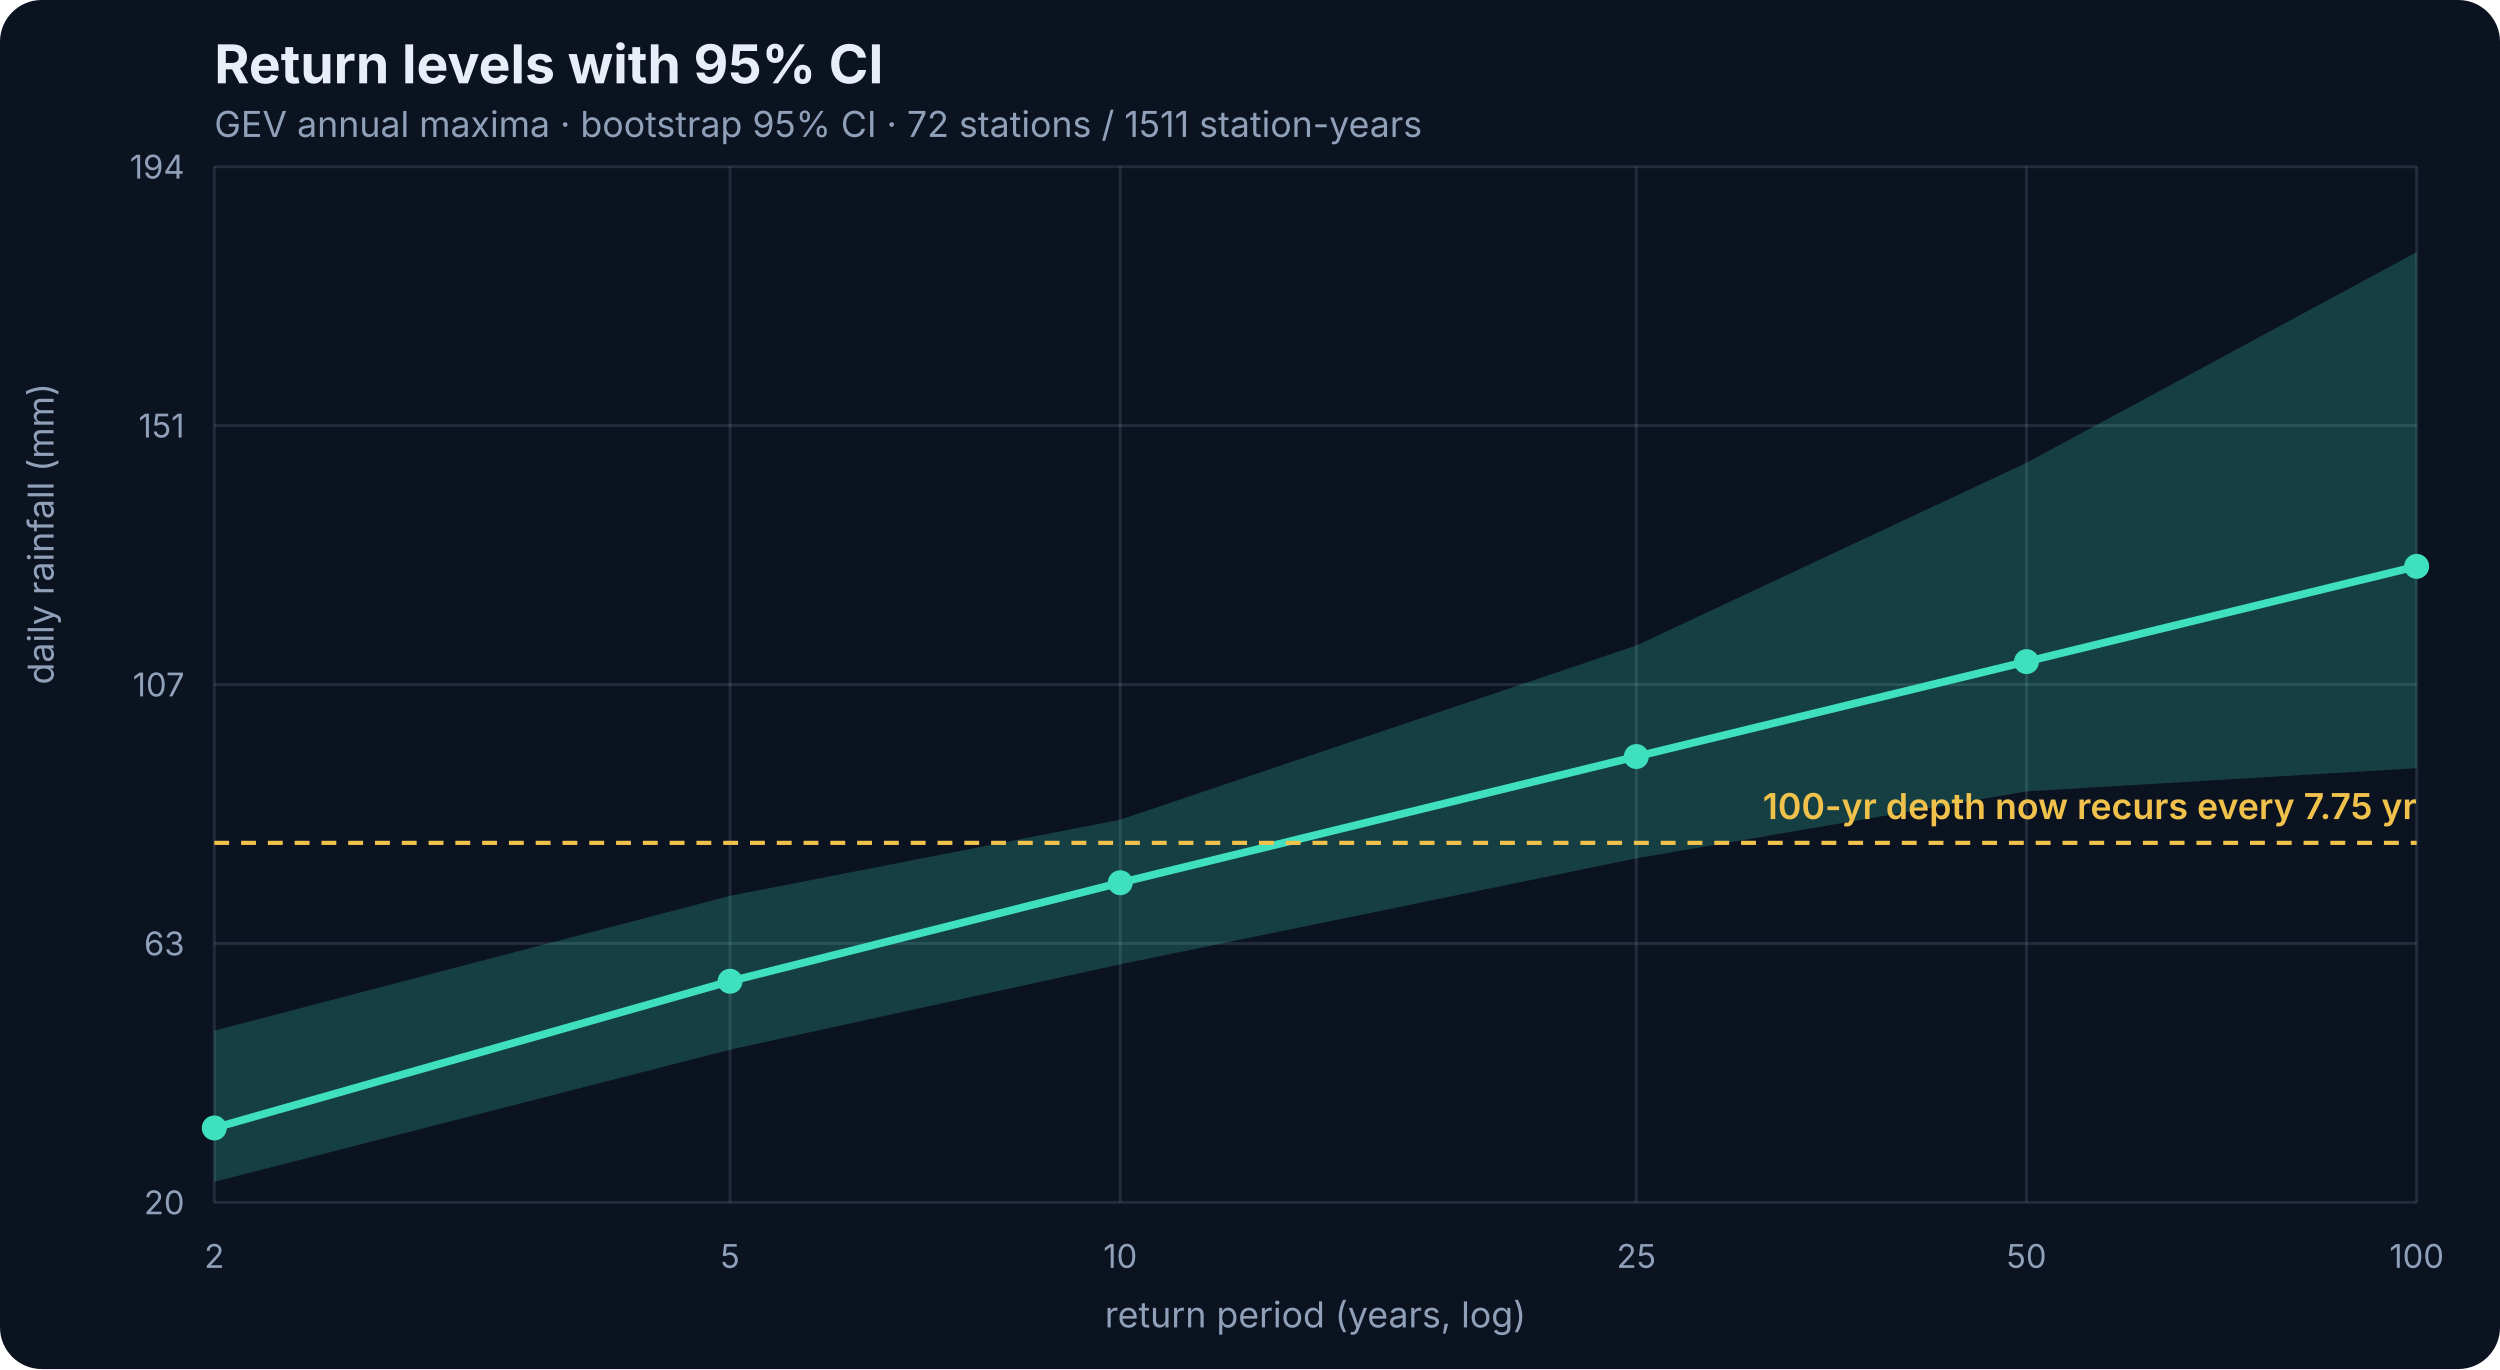
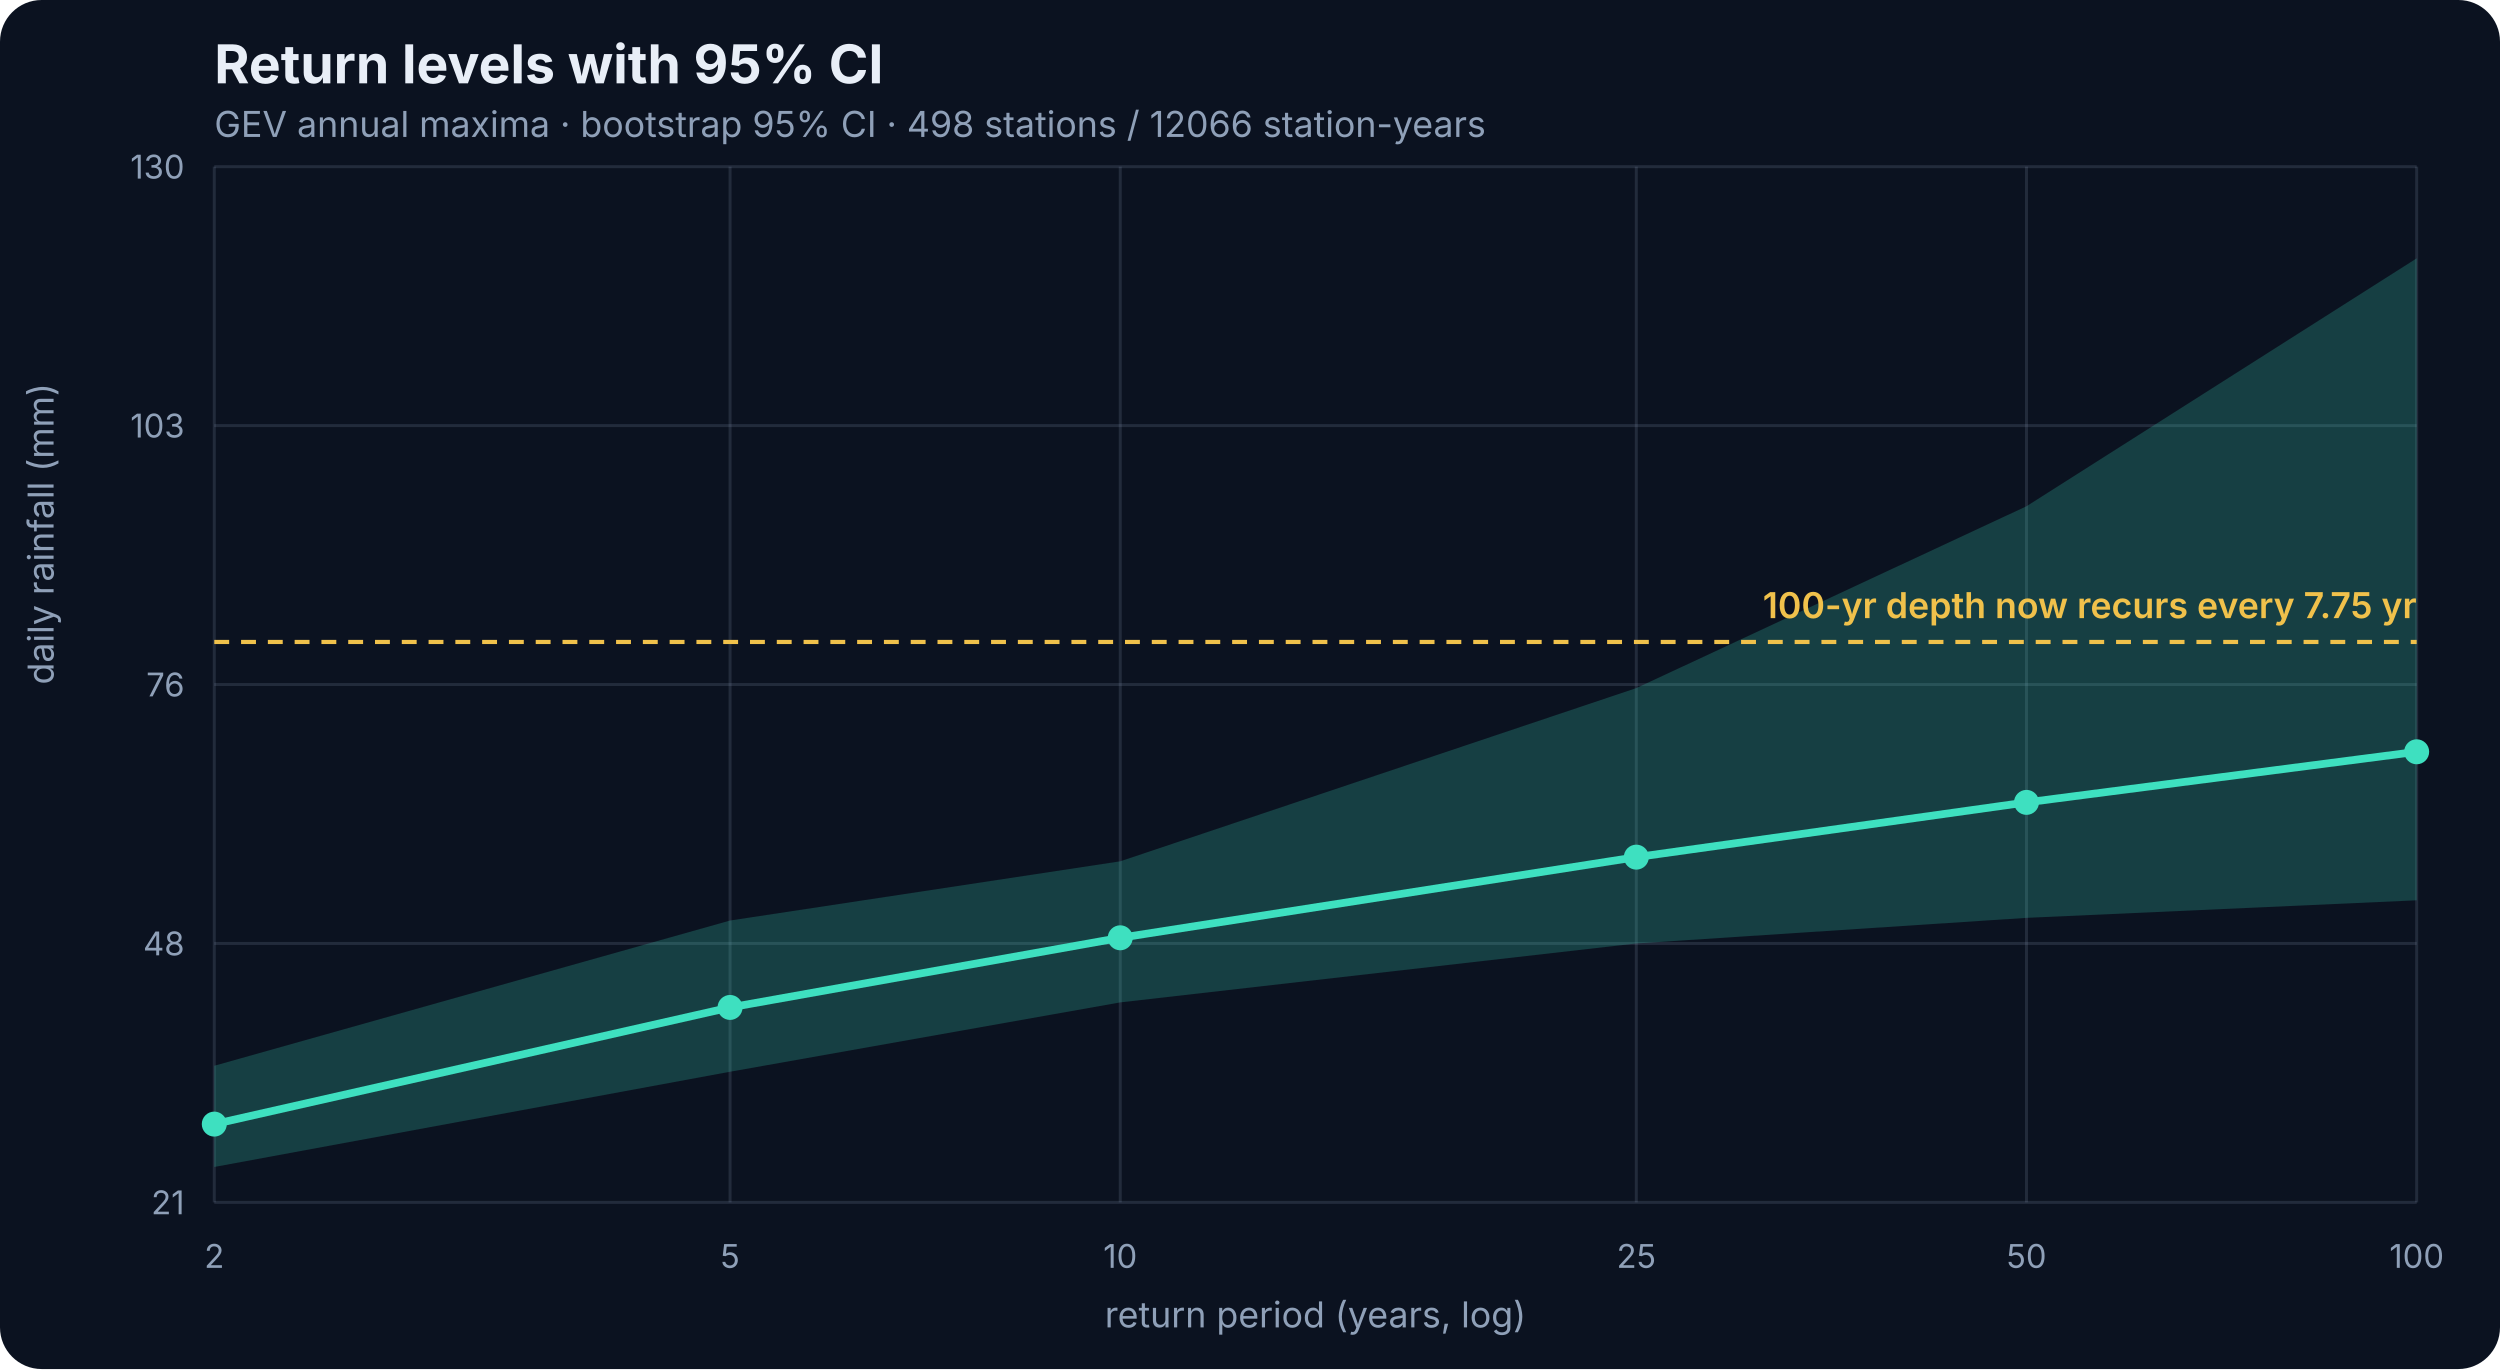
<svg xmlns="http://www.w3.org/2000/svg" width="840" height="460" viewBox="0 0 840 460" role="img" aria-label="Return levels with 95% CI">
  <rect width="840" height="460" rx="14" fill="#0b1220" />
  <text x="72" y="28" fill="#e8eef7" font-family="Inter, Helvetica, Arial, sans-serif" font-size="18" font-weight="700">Return levels with 95% CI</text>
-   <text x="72" y="46" fill="#8fa0b8" font-family="Inter, Helvetica, Arial, sans-serif" font-size="12">GEV annual maxima · bootstrap 95% CI · 72 stations / 1511 station-years</text>
+   <text x="72" y="46" fill="#8fa0b8" font-family="Inter, Helvetica, Arial, sans-serif" font-size="12">GEV annual maxima · bootstrap 95% CI · 498 stations / 12066 station-years</text>
  <g>
    <line x1="72.0" y1="56" x2="72.0" y2="404" stroke="rgba(143,160,184,0.18)" />
    <line x1="245.3" y1="56" x2="245.3" y2="404" stroke="rgba(143,160,184,0.18)" />
    <line x1="376.4" y1="56" x2="376.4" y2="404" stroke="rgba(143,160,184,0.18)" />
    <line x1="549.8" y1="56" x2="549.8" y2="404" stroke="rgba(143,160,184,0.18)" />
    <line x1="680.9" y1="56" x2="680.9" y2="404" stroke="rgba(143,160,184,0.18)" />
    <line x1="812.0" y1="56" x2="812.0" y2="404" stroke="rgba(143,160,184,0.18)" />
    <line x1="72" y1="404.0" x2="812" y2="404.0" stroke="rgba(143,160,184,0.18)" />
-     <text x="62" y="408.0" text-anchor="end" fill="#8fa0b8" font-family="Inter, Helvetica, Arial, sans-serif" font-size="11">20</text>
+     <text x="62" y="408.0" text-anchor="end" fill="#8fa0b8" font-family="Inter, Helvetica, Arial, sans-serif" font-size="11">21</text>
    <line x1="72" y1="317.0" x2="812" y2="317.0" stroke="rgba(143,160,184,0.18)" />
-     <text x="62" y="321.0" text-anchor="end" fill="#8fa0b8" font-family="Inter, Helvetica, Arial, sans-serif" font-size="11">63</text>
+     <text x="62" y="321.0" text-anchor="end" fill="#8fa0b8" font-family="Inter, Helvetica, Arial, sans-serif" font-size="11">48</text>
    <line x1="72" y1="230.0" x2="812" y2="230.0" stroke="rgba(143,160,184,0.18)" />
-     <text x="62" y="234.0" text-anchor="end" fill="#8fa0b8" font-family="Inter, Helvetica, Arial, sans-serif" font-size="11">107</text>
+     <text x="62" y="234.0" text-anchor="end" fill="#8fa0b8" font-family="Inter, Helvetica, Arial, sans-serif" font-size="11">76</text>
    <line x1="72" y1="143.0" x2="812" y2="143.0" stroke="rgba(143,160,184,0.18)" />
-     <text x="62" y="147.0" text-anchor="end" fill="#8fa0b8" font-family="Inter, Helvetica, Arial, sans-serif" font-size="11">151</text>
+     <text x="62" y="147.0" text-anchor="end" fill="#8fa0b8" font-family="Inter, Helvetica, Arial, sans-serif" font-size="11">103</text>
    <line x1="72" y1="56.0" x2="812" y2="56.0" stroke="rgba(143,160,184,0.18)" />
-     <text x="62" y="60.0" text-anchor="end" fill="#8fa0b8" font-family="Inter, Helvetica, Arial, sans-serif" font-size="11">194</text>
+     <text x="62" y="60.0" text-anchor="end" fill="#8fa0b8" font-family="Inter, Helvetica, Arial, sans-serif" font-size="11">130</text>
    <text x="72.0" y="426" text-anchor="middle" fill="#8fa0b8" font-family="Inter, Helvetica, Arial, sans-serif" font-size="11">2</text>
    <text x="245.3" y="426" text-anchor="middle" fill="#8fa0b8" font-family="Inter, Helvetica, Arial, sans-serif" font-size="11">5</text>
    <text x="376.4" y="426" text-anchor="middle" fill="#8fa0b8" font-family="Inter, Helvetica, Arial, sans-serif" font-size="11">10</text>
    <text x="549.8" y="426" text-anchor="middle" fill="#8fa0b8" font-family="Inter, Helvetica, Arial, sans-serif" font-size="11">25</text>
    <text x="680.9" y="426" text-anchor="middle" fill="#8fa0b8" font-family="Inter, Helvetica, Arial, sans-serif" font-size="11">50</text>
    <text x="812.0" y="426" text-anchor="middle" fill="#8fa0b8" font-family="Inter, Helvetica, Arial, sans-serif" font-size="11">100</text>
  </g>
-   <polygon points="72.0,346.3 245.3,301.0 376.4,275.4 549.8,216.9 680.9,155.5 812.0,84.7 812.0,258.1 680.9,265.9 549.8,288.4 376.4,324.0 245.3,352.7 72.0,397.1" fill="rgba(62,224,192,0.22)" />
-   <polyline points="72.0,379.0 245.3,329.7 376.4,296.6 549.8,254.2 680.9,222.3 812.0,190.3" fill="none" stroke="#3ee0c0" stroke-width="2.6" />
-   <circle cx="72.0" cy="379.0" r="4.2" fill="#3ee0c0" />
-   <circle cx="245.3" cy="329.7" r="4.2" fill="#3ee0c0" />
-   <circle cx="376.4" cy="296.6" r="4.2" fill="#3ee0c0" />
-   <circle cx="549.8" cy="254.2" r="4.2" fill="#3ee0c0" />
-   <circle cx="680.9" cy="222.3" r="4.2" fill="#3ee0c0" />
-   <circle cx="812.0" cy="190.3" r="4.2" fill="#3ee0c0" />
-   <line x1="72" y1="283.2" x2="812" y2="283.2" stroke="#f0c14b" stroke-dasharray="5 4" stroke-width="1.4" />
-   <text x="812" y="275.2" text-anchor="end" fill="#f0c14b" font-family="Inter, Helvetica, Arial, sans-serif" font-size="12" font-weight="600">100-yr depth now recurs every 7.75 yr</text>
+   <polygon points="72.0,358.1 245.3,309.3 376.4,289.4 549.8,231.2 680.9,170.1 812.0,86.8 812.0,302.5 680.9,308.4 549.8,317.0 376.4,336.8 245.3,360.1 72.0,392.1" fill="rgba(62,224,192,0.22)" />
+   <polyline points="72.0,377.7 245.3,338.5 376.4,315.1 549.8,288.0 680.9,269.6 812.0,252.6" fill="none" stroke="#3ee0c0" stroke-width="2.6" />
+   <circle cx="72.0" cy="377.7" r="4.2" fill="#3ee0c0" />
+   <circle cx="245.3" cy="338.5" r="4.2" fill="#3ee0c0" />
+   <circle cx="376.4" cy="315.1" r="4.2" fill="#3ee0c0" />
+   <circle cx="549.8" cy="288.0" r="4.2" fill="#3ee0c0" />
+   <circle cx="680.9" cy="269.6" r="4.2" fill="#3ee0c0" />
+   <circle cx="812.0" cy="252.6" r="4.2" fill="#3ee0c0" />
+   <line x1="72" y1="215.7" x2="812" y2="215.7" stroke="#f0c14b" stroke-dasharray="5 4" stroke-width="1.4" />
+   <text x="812" y="207.7" text-anchor="end" fill="#f0c14b" font-family="Inter, Helvetica, Arial, sans-serif" font-size="12" font-weight="600">100-yr depth now recurs every 7.75 yr</text>
  <text x="442.0" y="446" text-anchor="middle" fill="#8fa0b8" font-family="Inter, Helvetica, Arial, sans-serif" font-size="12">return period (years, log)</text>
  <text x="18" y="230.0" fill="#8fa0b8" font-family="Inter, Helvetica, Arial, sans-serif" font-size="12" transform="rotate(-90 18 230.0)">daily rainfall (mm)</text>
</svg>
